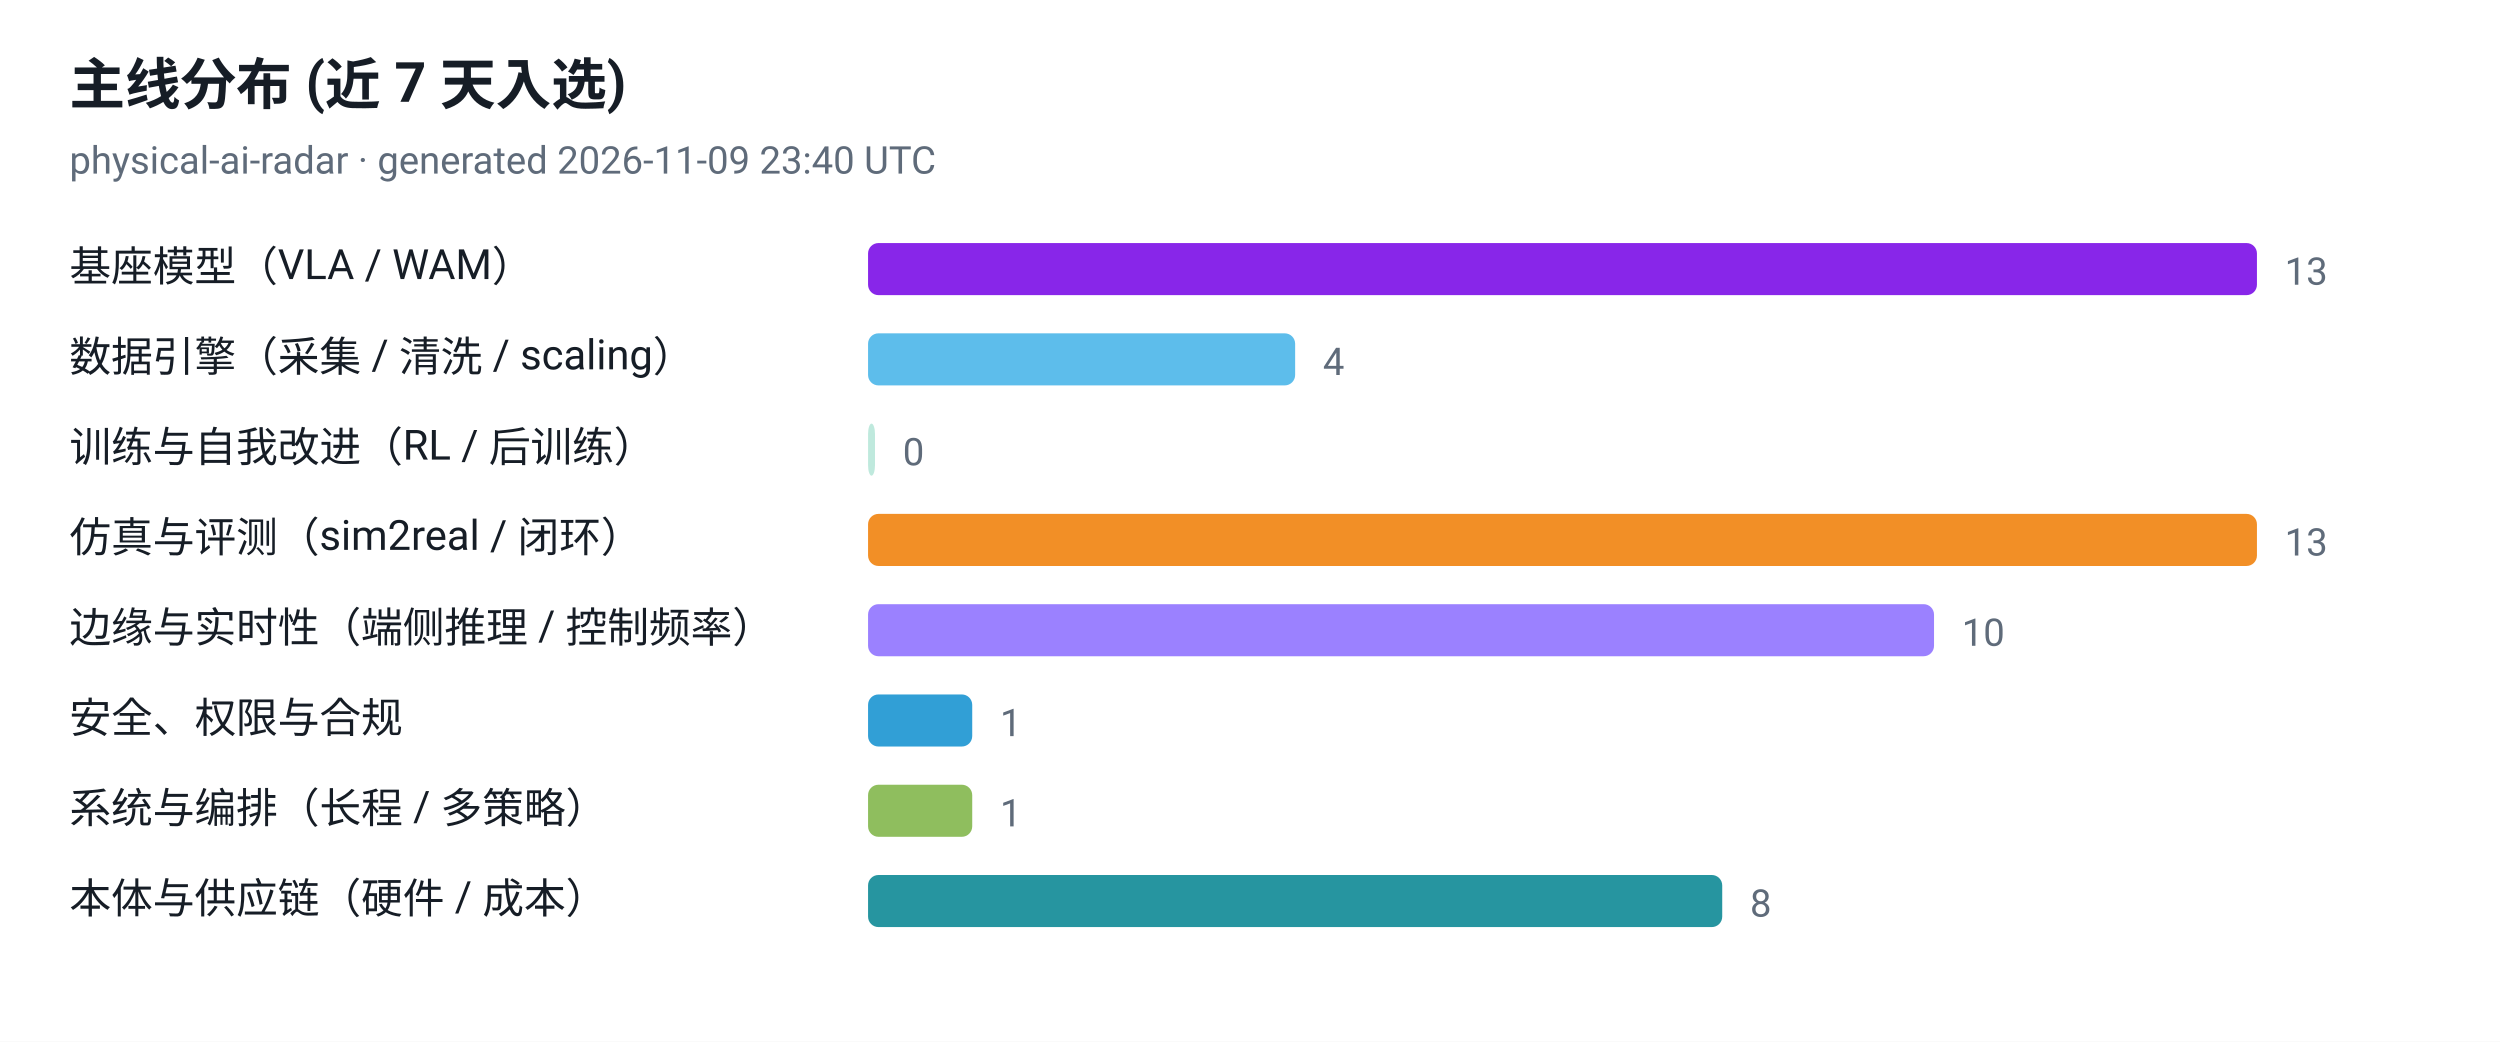
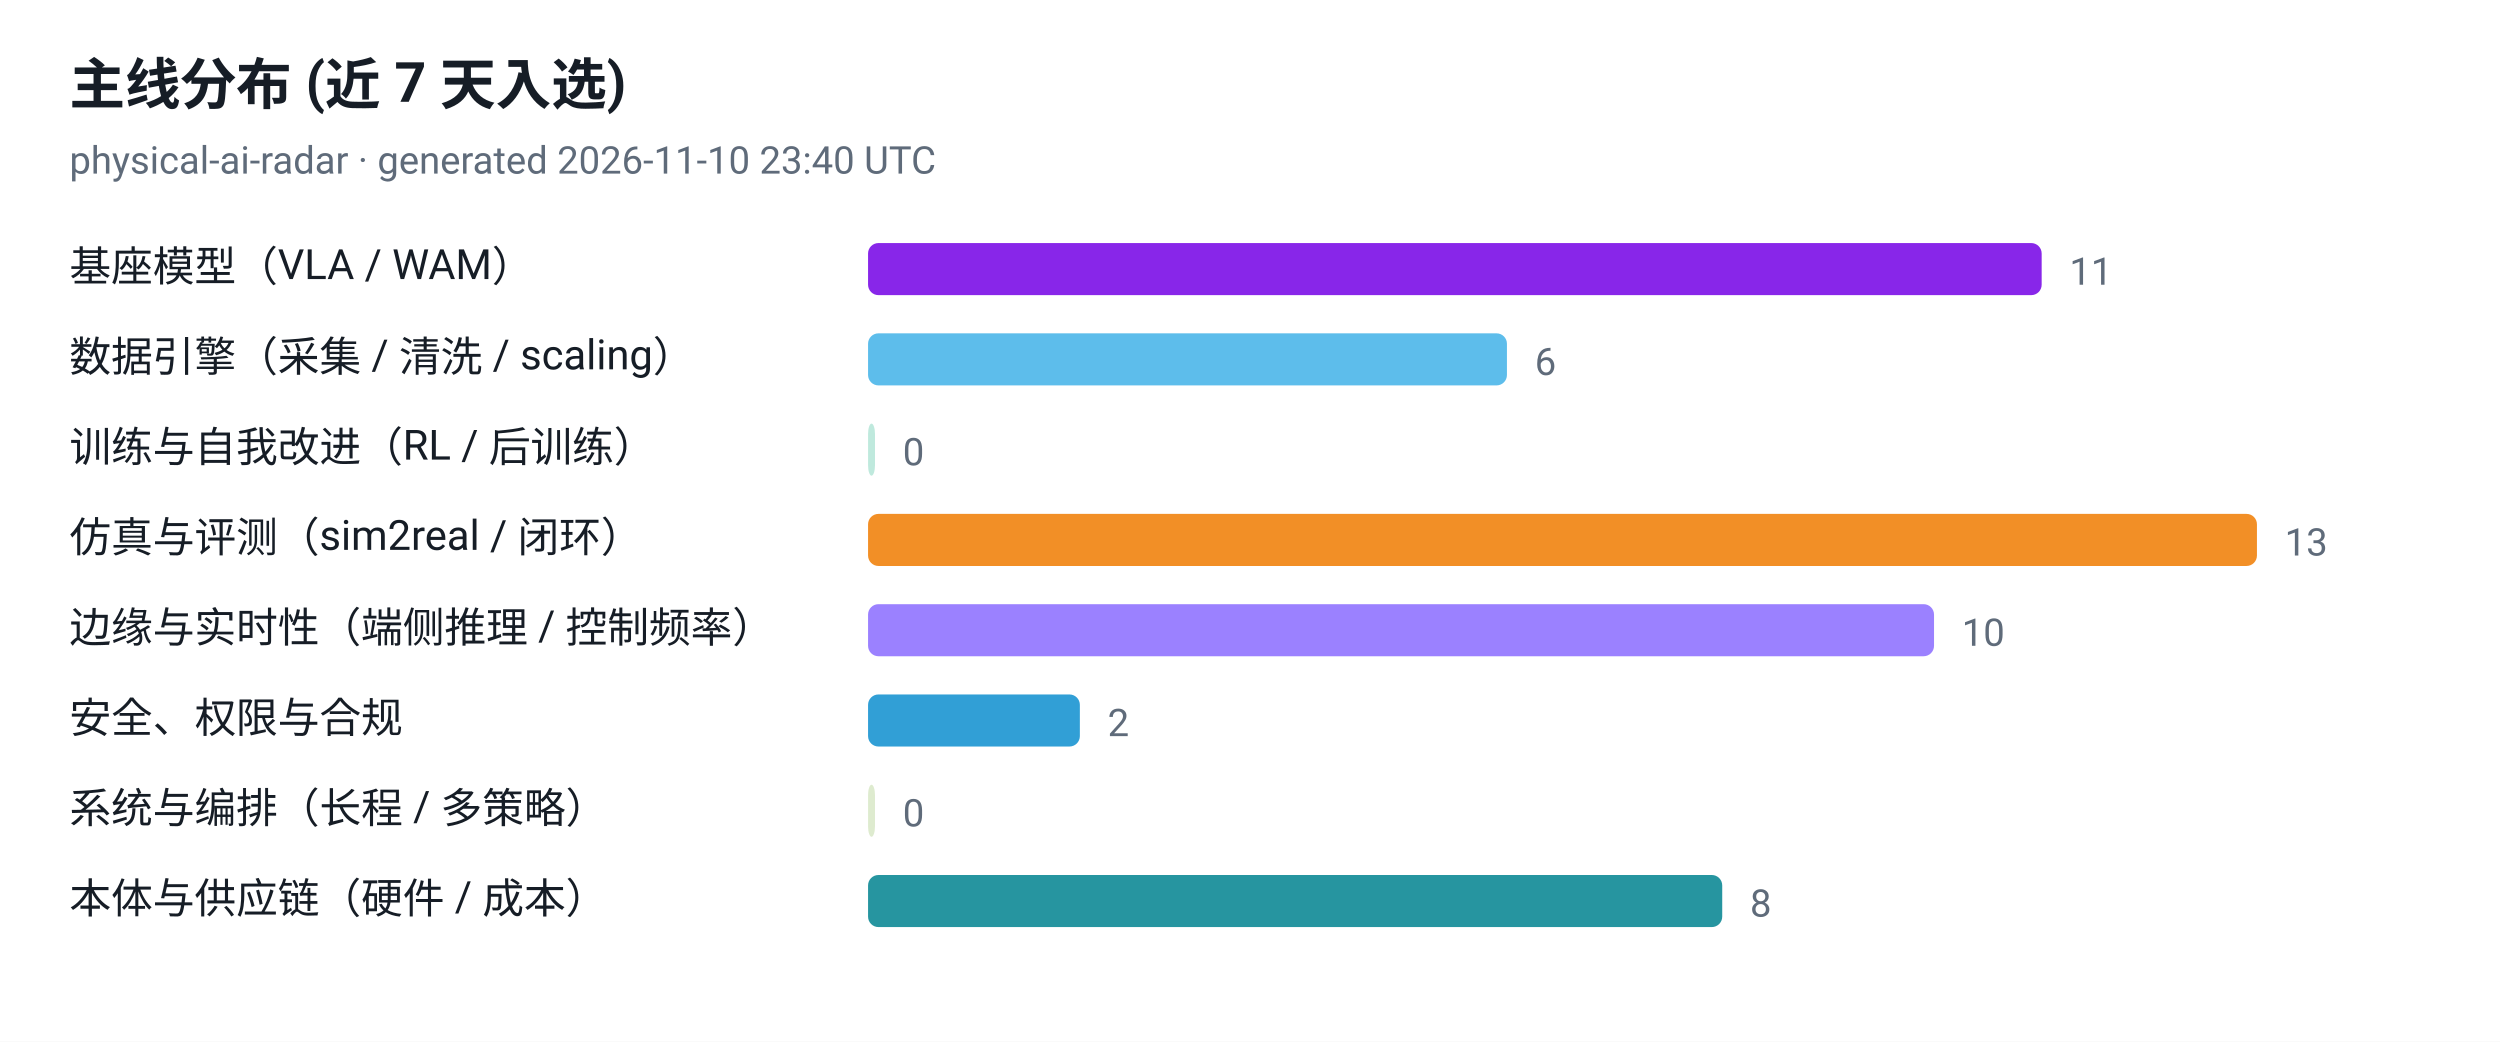
<svg xmlns="http://www.w3.org/2000/svg" viewBox="0 0 720 300" width="720" height="300" role="img" aria-label="主线分布 (近 7 天入选)">
  <style>
  .plate { fill: #ffffff }
  .ink { fill: #161d26 }
  .muted { fill: #5f6b7a }
  .grid { stroke: #e3e9ef }
  @media (prefers-color-scheme: dark) {
    .plate { fill: #0d1117 }
    .ink { fill: #e6edf3 }
    .muted { fill: #8b949e }
    .grid { stroke: #30363d }
  }
</style>
  <rect class="plate" width="720" height="300" />
  <text x="20" y="30" font-family="ui-sans-serif, -apple-system, 'Segoe UI', Roboto, Helvetica, Arial, sans-serif" font-size="16" font-weight="700" class="ink">主线分布 (近 7 天入选)</text>
-   <text x="20" y="50" font-family="ui-sans-serif, -apple-system, 'Segoe UI', Roboto, Helvetica, Arial, sans-serif" font-size="11" class="muted">physical-ai-radar · generated 2026-11-09 23:40 UTC</text>
+   <text x="20" y="50" font-family="ui-sans-serif, -apple-system, 'Segoe UI', Roboto, Helvetica, Arial, sans-serif" font-size="11" class="muted">physical-ai-radar · generated 2026-11-10 23:40 UTC</text>
  <text x="20" y="81" font-family="ui-sans-serif, -apple-system, 'Segoe UI', Roboto, Helvetica, Arial, sans-serif" font-size="12" class="ink">基座模型（VLA / WAM）</text>
-   <rect x="250" y="70" width="400" height="15" rx="3" fill="#7300e5" fill-opacity="0.85" />
-   <text x="658" y="82" font-family="ui-sans-serif, -apple-system, 'Segoe UI', Roboto, Helvetica, Arial, sans-serif" font-size="11" class="muted">13</text>
+   <rect x="250" y="70" width="338" height="15" rx="3" fill="#7300e5" fill-opacity="0.85" />
+   <text x="596" y="82" font-family="ui-sans-serif, -apple-system, 'Segoe UI', Roboto, Helvetica, Arial, sans-serif" font-size="11" class="muted">11</text>
  <text x="20" y="107" font-family="ui-sans-serif, -apple-system, 'Segoe UI', Roboto, Helvetica, Arial, sans-serif" font-size="12" class="ink">数据引擎（采集 / 清洗 / scaling）</text>
-   <rect x="250" y="96" width="123" height="15" rx="3" fill="#41b1e8" fill-opacity="0.85" />
-   <text x="381" y="108" font-family="ui-sans-serif, -apple-system, 'Segoe UI', Roboto, Helvetica, Arial, sans-serif" font-size="11" class="muted">4</text>
+   <rect x="250" y="96" width="184" height="15" rx="3" fill="#41b1e8" fill-opacity="0.85" />
+   <text x="442" y="108" font-family="ui-sans-serif, -apple-system, 'Segoe UI', Roboto, Helvetica, Arial, sans-serif" font-size="11" class="muted">6</text>
  <text x="20" y="133" font-family="ui-sans-serif, -apple-system, 'Segoe UI', Roboto, Helvetica, Arial, sans-serif" font-size="12" class="ink">训练与自我改进（RL / 后训练）</text>
  <rect x="250" y="122" width="2" height="15" rx="3" fill="#00a878" fill-opacity="0.25" />
  <text x="260" y="134" font-family="ui-sans-serif, -apple-system, 'Segoe UI', Roboto, Helvetica, Arial, sans-serif" font-size="11" class="muted">0</text>
  <text x="20" y="159" font-family="ui-sans-serif, -apple-system, 'Segoe UI', Roboto, Helvetica, Arial, sans-serif" font-size="12" class="ink">仿真与评测（sim2real / 闭环）</text>
  <rect x="250" y="148" width="400" height="15" rx="3" fill="#f07c00" fill-opacity="0.85" />
  <text x="658" y="160" font-family="ui-sans-serif, -apple-system, 'Segoe UI', Roboto, Helvetica, Arial, sans-serif" font-size="11" class="muted">13</text>
  <text x="20" y="185" font-family="ui-sans-serif, -apple-system, 'Segoe UI', Roboto, Helvetica, Arial, sans-serif" font-size="12" class="ink">边缘与实时性（端侧推理 / 控制频率）</text>
  <rect x="250" y="174" width="307" height="15" rx="3" fill="#8a6bff" fill-opacity="0.85" />
  <text x="565" y="186" font-family="ui-sans-serif, -apple-system, 'Segoe UI', Roboto, Helvetica, Arial, sans-serif" font-size="11" class="muted">10</text>
  <text x="20" y="211" font-family="ui-sans-serif, -apple-system, 'Segoe UI', Roboto, Helvetica, Arial, sans-serif" font-size="12" class="ink">安全、权限与合规</text>
-   <rect x="250" y="200" width="30" height="15" rx="3" fill="#0d8ecf" fill-opacity="0.85" />
-   <text x="288" y="212" font-family="ui-sans-serif, -apple-system, 'Segoe UI', Roboto, Helvetica, Arial, sans-serif" font-size="11" class="muted">1</text>
+   <rect x="250" y="200" width="61" height="15" rx="3" fill="#0d8ecf" fill-opacity="0.85" />
+   <text x="319" y="212" font-family="ui-sans-serif, -apple-system, 'Segoe UI', Roboto, Helvetica, Arial, sans-serif" font-size="11" class="muted">2</text>
  <text x="20" y="237" font-family="ui-sans-serif, -apple-system, 'Segoe UI', Roboto, Helvetica, Arial, sans-serif" font-size="12" class="ink">系统与编排（长程 / 多策略）</text>
-   <rect x="250" y="226" width="30" height="15" rx="3" fill="#7cb342" fill-opacity="0.85" />
-   <text x="288" y="238" font-family="ui-sans-serif, -apple-system, 'Segoe UI', Roboto, Helvetica, Arial, sans-serif" font-size="11" class="muted">1</text>
+   <rect x="250" y="226" width="2" height="15" rx="3" fill="#7cb342" fill-opacity="0.25" />
+   <text x="260" y="238" font-family="ui-sans-serif, -apple-system, 'Segoe UI', Roboto, Helvetica, Arial, sans-serif" font-size="11" class="muted">0</text>
  <text x="20" y="263" font-family="ui-sans-serif, -apple-system, 'Segoe UI', Roboto, Helvetica, Arial, sans-serif" font-size="12" class="ink">本体与供应链（硬件 / 成本）</text>
  <rect x="250" y="252" width="246" height="15" rx="3" fill="#00838f" fill-opacity="0.85" />
  <text x="504" y="264" font-family="ui-sans-serif, -apple-system, 'Segoe UI', Roboto, Helvetica, Arial, sans-serif" font-size="11" class="muted">8</text>
</svg>
